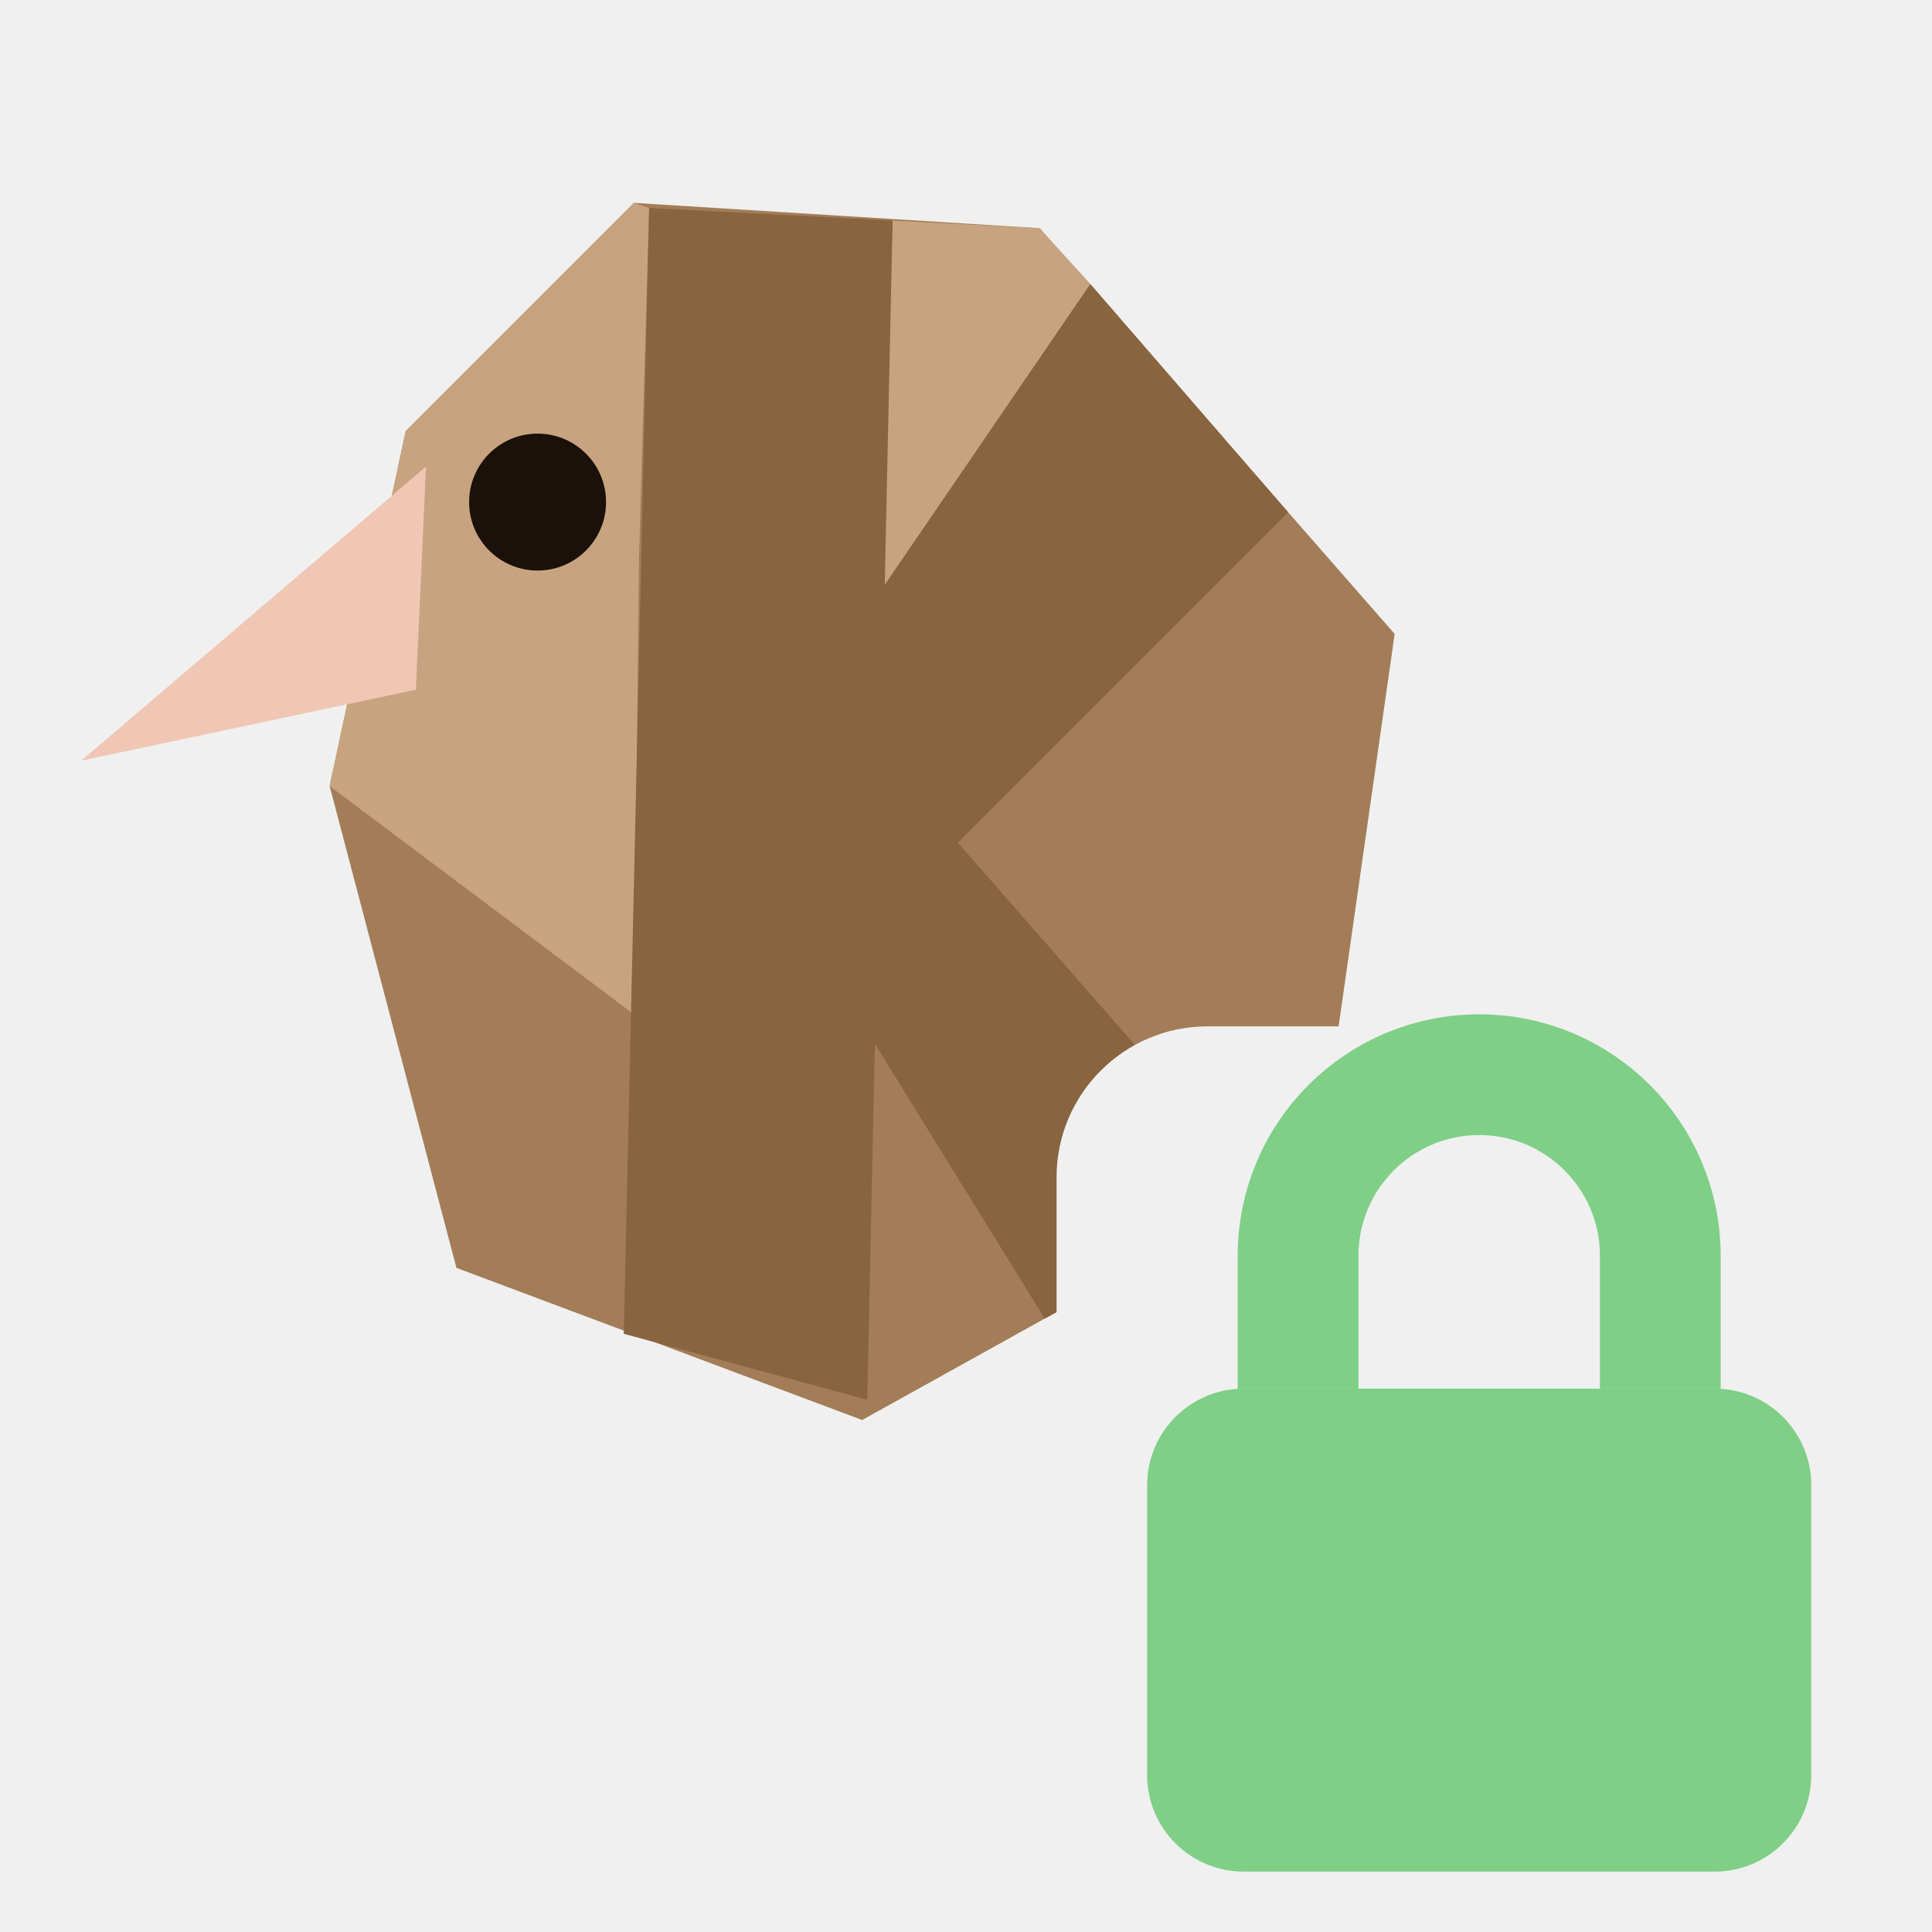
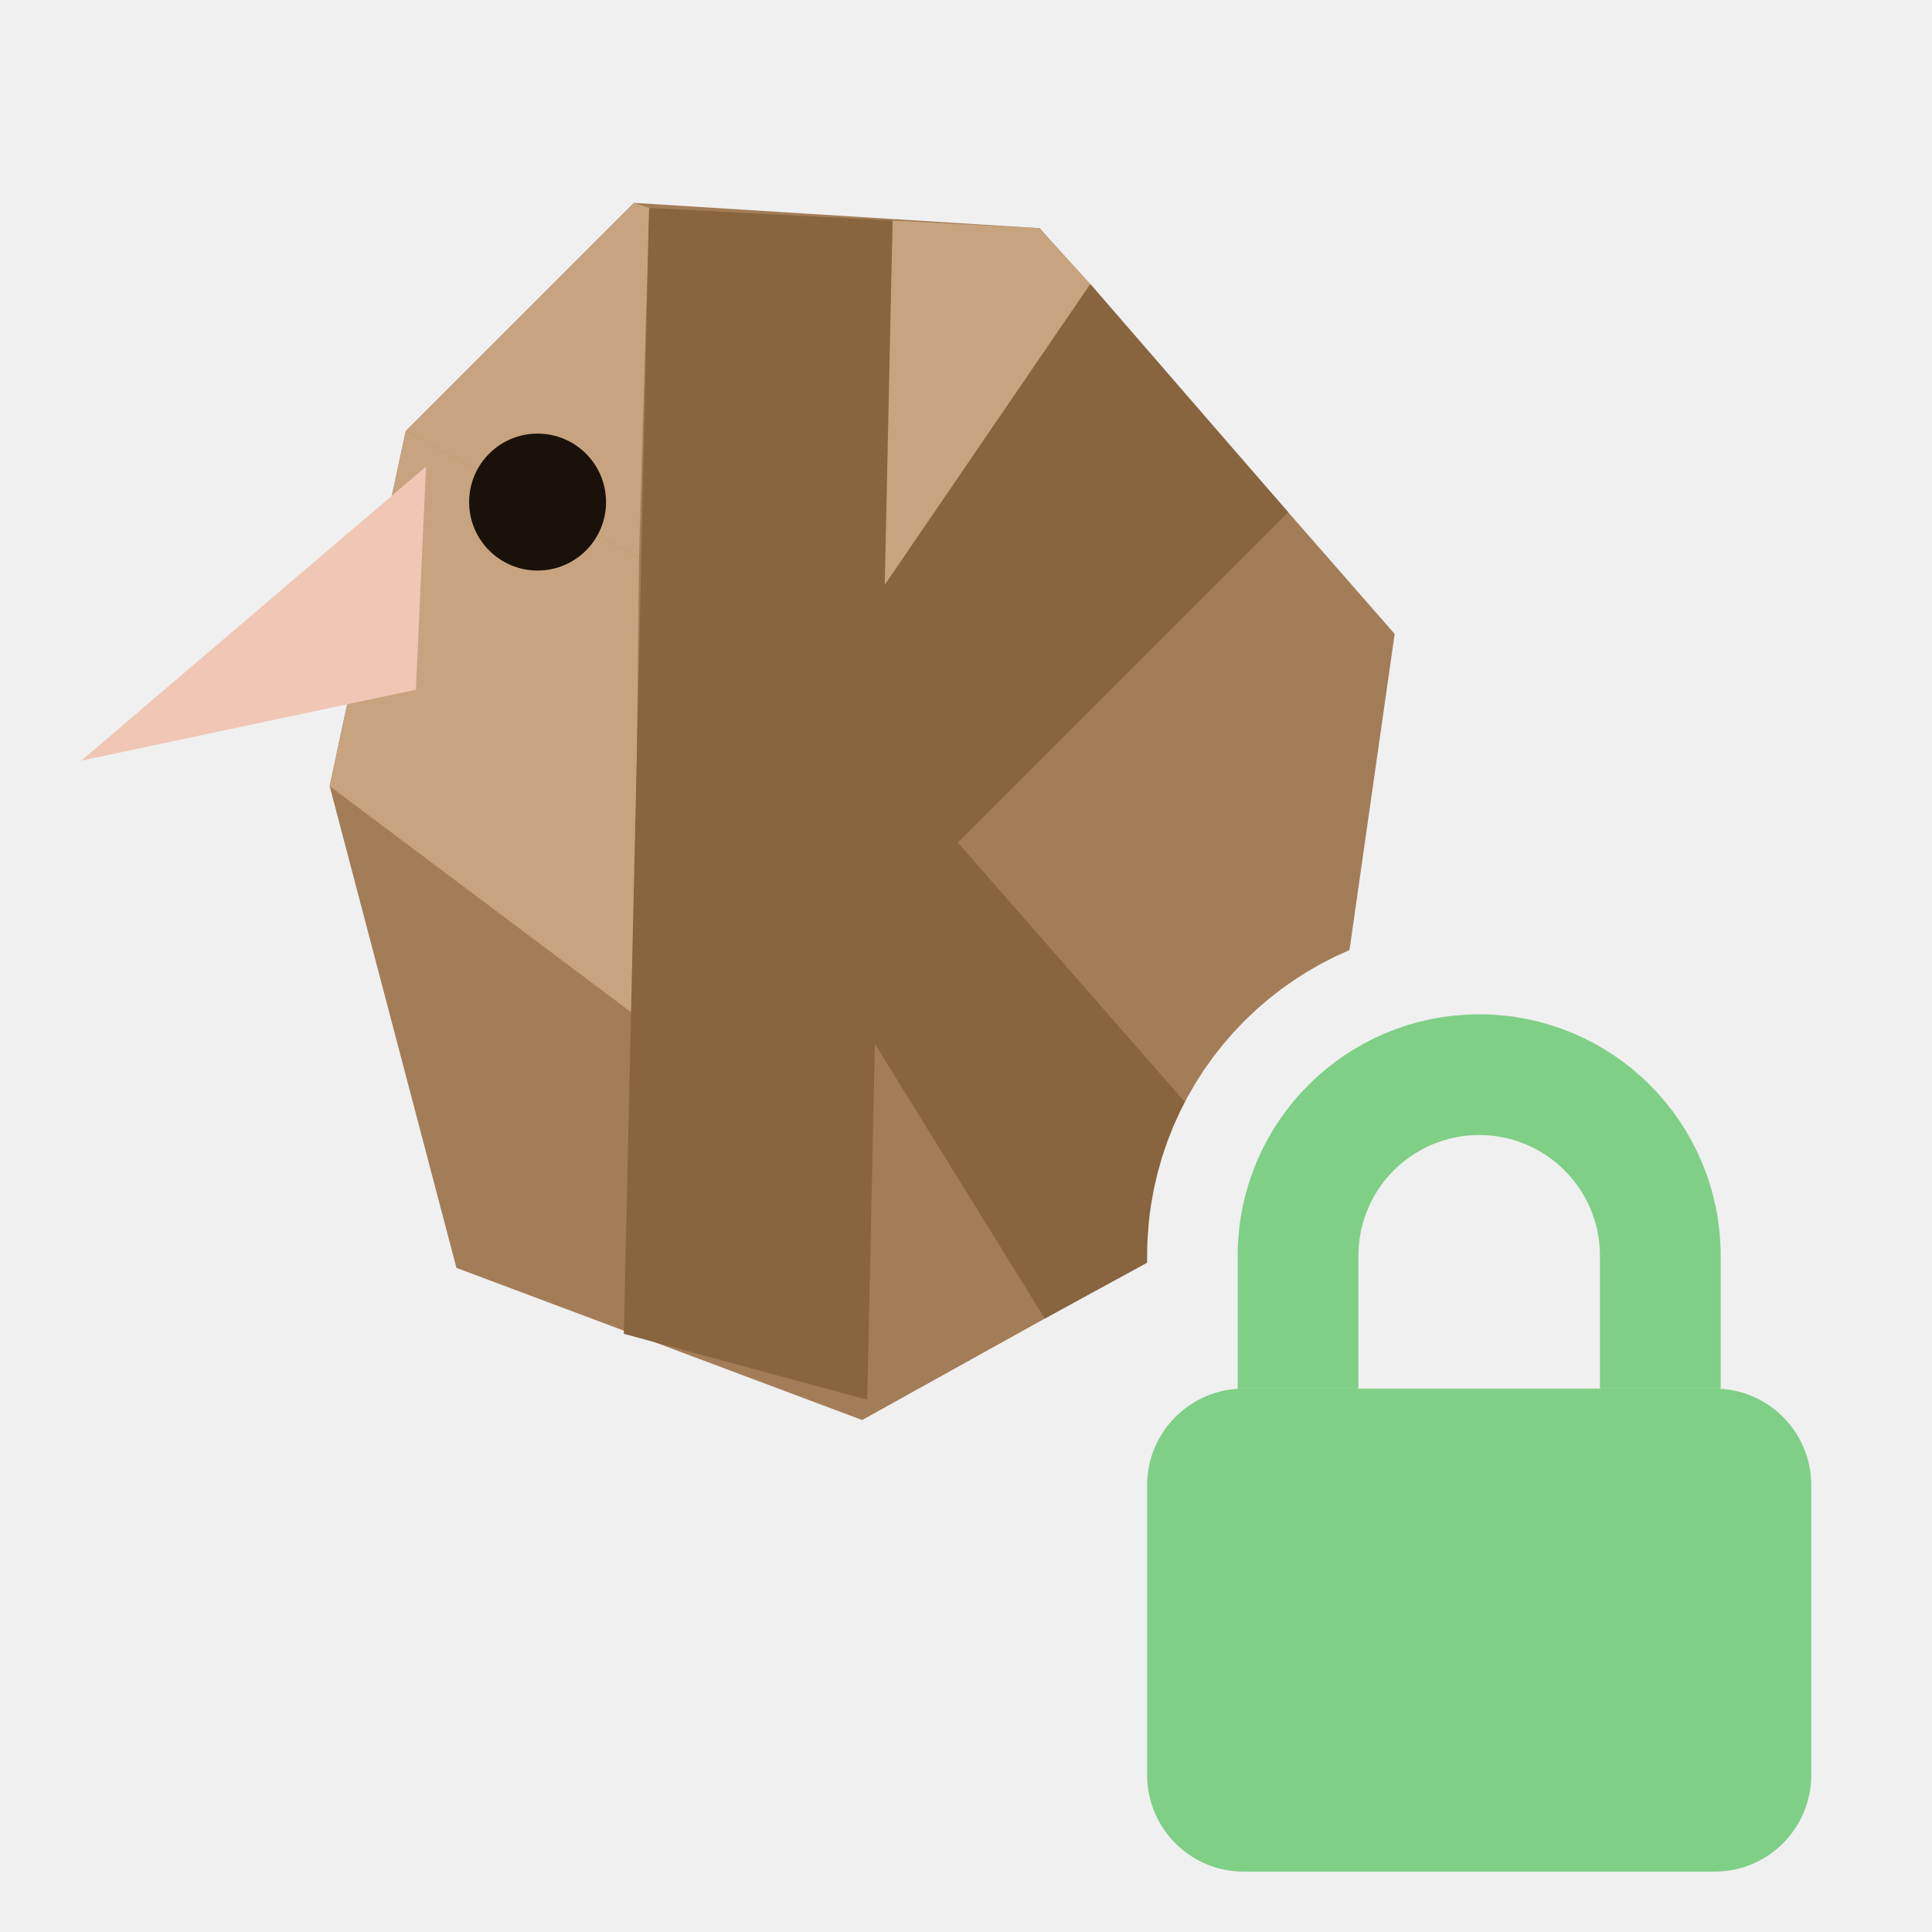
<svg xmlns="http://www.w3.org/2000/svg" viewBox="0 0 32 32" width="32" height="32">
  <mask id="gap">
    <rect width="32" height="32" fill="#fff" />
-     <rect x="17.5" y="17" width="14" height="14.5" rx="2.5" fill="#000" />
+     <rect x="17.5" y="21.5" width="14" height="11" rx="3" fill="#000" />
+     <path d="M21.5 23 v-2.2 a3 3 0 0 1 6 0 V23" stroke="#000" stroke-width="5" fill="none" />
  </mask>
  <g mask="url(#gap)">
    <g transform="scale(0.84)">
      <g transform="translate(-2 -1)">
        <polygon fill="#a37d58" points="10,9.5 14.5,5 22.5,5.5 29.5,13.5 28,24 19,29 11,26 8.5,16.5" />
        <polygon fill="#c7a47f" points="10,9.5 14.5,5 14.8,5.1 14.6,12" />
        <polygon fill="#c7a47f" points="8.5,16.5 10,9.5 14.6,12 14.5,21" />
        <polygon fill="#c7a47f" points="19.6,5.35 22.5,5.5 23.5,6.6 19.4,12.6" />
        <polygon fill="#88643f" points="14.8,5.1 19.6,5.35 19.1,28.6 14.3,27.3" />
        <polygon fill="#88643f" points="19.4,12.6 23.5,6.6 27.4,11.1 19.3,19.2" />
        <polygon fill="#88643f" points="19.3,15.8 27,24.6 22.6,27 19.2,21.5" />
        <polygon fill="#f0c7b4" points="10.4,10.2 3.6,16 10.2,14.6" />
        <circle cx="12.6" cy="10.9" r="1.35" fill="#1a110a" />
      </g>
    </g>
  </g>
  <rect x="19" y="23" width="11" height="8" rx="1.6" fill="#7fcf87" />
  <path d="M21.5 23 v-2.2 a3 3 0 0 1 6 0 V23" stroke="#7fcf87" stroke-width="2" fill="none" />
</svg>
